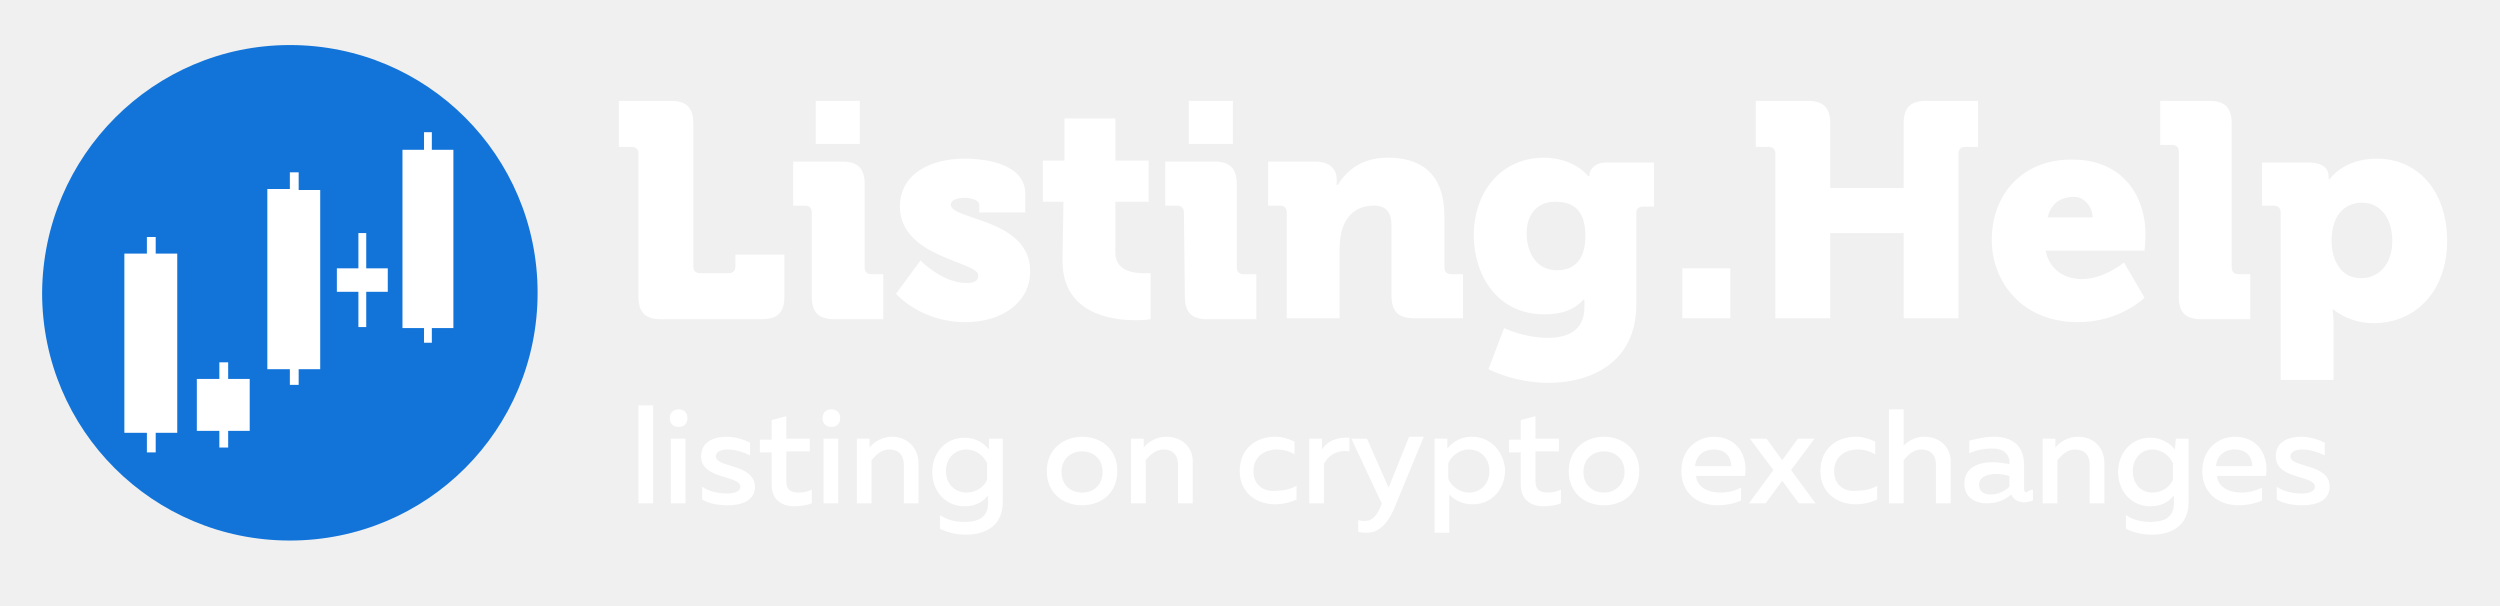
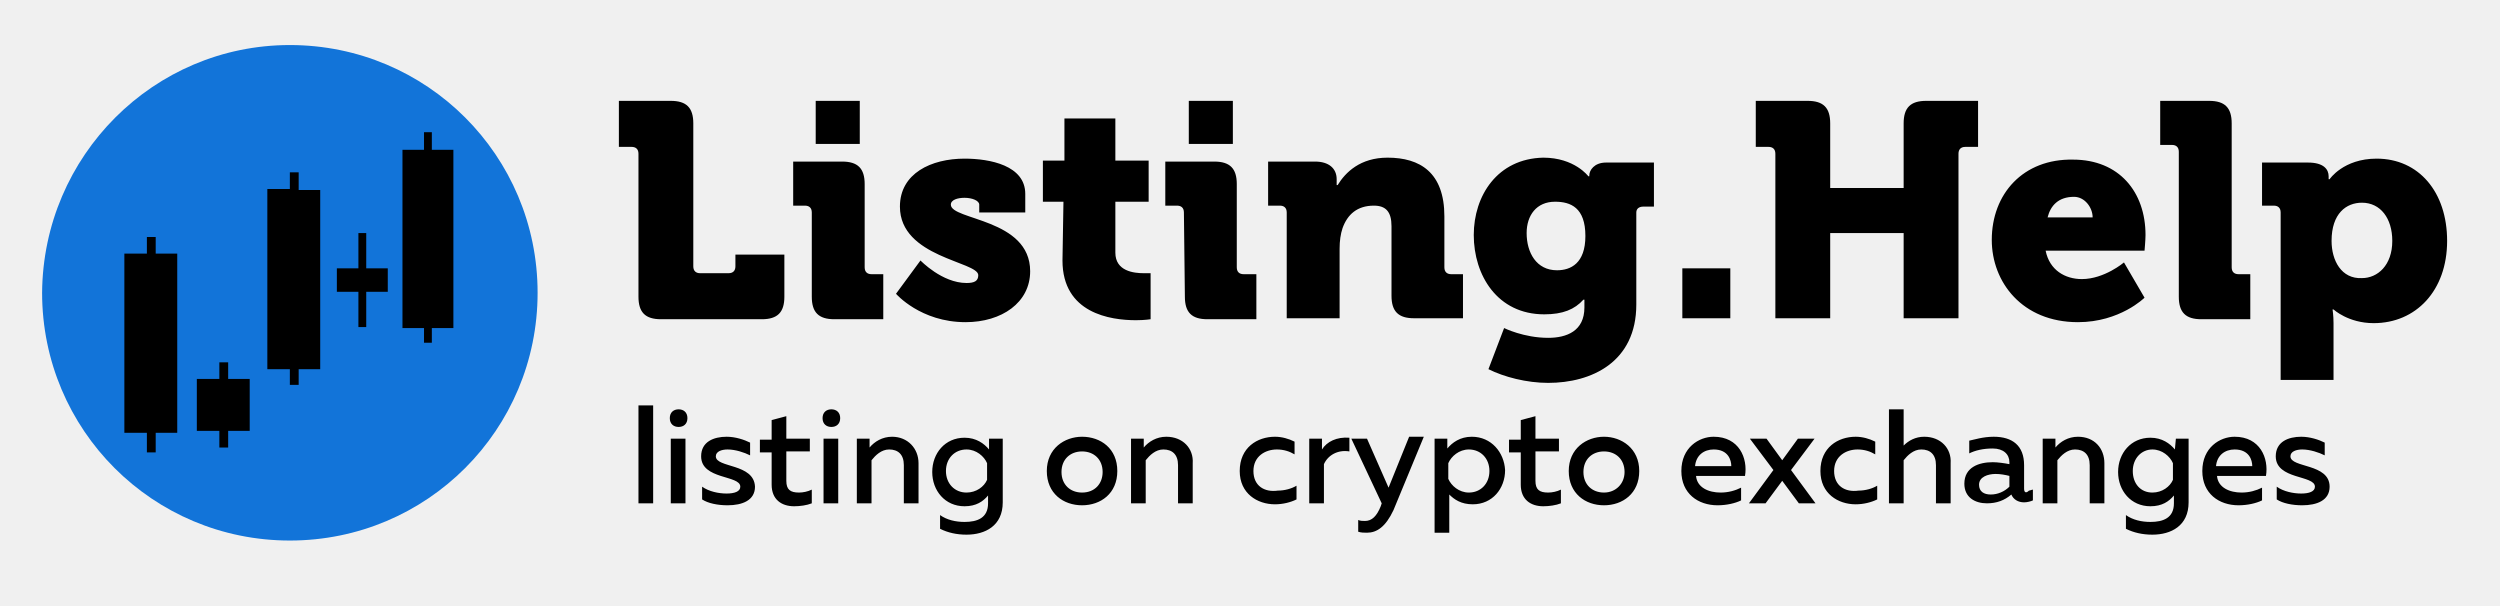
<svg xmlns="http://www.w3.org/2000/svg" version="1.1" id="Слой_1" x="0px" y="0px" viewBox="0 0 255.3 61.8" style="enable-background:new 0 0 255.3 61.8;" xml:space="preserve">
  <style type="text/css">
- 	.st0{fill-rule:evenodd;clip-rule:evenodd;fill:#FFFFFF;}
+ 	.st0{fill-rule:evenodd;clip-rule:evenodd;fill:#000;}
	.st1{fill-rule:evenodd;clip-rule:evenodd;fill:#1274D9;}
</style>
  <g id="Слой_2_00000126285125413525976760000010179002571087278744_">
    <path class="st0" d="M12.2,14.3L8.4,28.5v6.4l1.4,6.6l1,3.5l5,2.5l10.6,1.2c0,0,10.2-5.8,10.6-6c0.3-0.2,10.1-8.3,10.1-8.3l2.5-7.2   V18l-3.4-5.2l-3.7-2.5H23.6L12.2,14.3z" />
  </g>
  <g id="Слой_1_00000085211002845995635570000013257164243209558663_">
    <g>
      <path class="st1" d="M29.6,4.6c14,0,25.3,11.3,25.3,25.3c0,14-11.3,25.3-25.3,25.3c-14,0-25.3-11.3-25.3-25.3    C4.4,15.9,15.7,4.6,29.6,4.6 M30.5,17.6L30.5,17.6h-0.9v1.7h-2h-0.3v18.4h2.3v1.6h0.9v-1.6h2.2V19.4h-2.2V17.6z M34.7,27.4    L34.7,27.4h-0.3v2.4h2.2v3.6h0.8v-3.6h2.2v-2.4h-2.2v-3.6h-0.8v3.6H34.7z M41.4,15.3L41.4,15.3h-0.3v18.2h2.2V35h0.8v-1.5h2.2    V15.3h-2.2v-1.8h-0.8v1.8H41.4z M13,25.9L13,25.9h-0.3v18.3H15v2h0.9v-2h2.2V25.9h-2.2v-1.7H15v1.7H13z M20.4,38.7L20.4,38.7h-0.3    V44h2.3v1.7h0.9V44h2.2v-5.3h-2.2V37h-0.9v1.7C22.3,38.7,20.4,38.7,20.4,38.7z" />
      <path class="st0" d="M65.2,30.3c0,1.6,0.7,2.3,2.3,2.3h10.3c1.6,0,2.3-0.7,2.3-2.3V26h-5v1.2c0,0.4-0.2,0.7-0.7,0.7h-2.9    c-0.4,0-0.7-0.2-0.7-0.7V12.6c0-1.6-0.7-2.3-2.3-2.3h-5.3V15h1.3c0.4,0,0.7,0.2,0.7,0.7C65.2,15.7,65.2,30.3,65.2,30.3z     M83.3,14.7L83.3,14.7h4.5v-4.4h-4.5V14.7z M82.9,30.3L82.9,30.3c0,1.6,0.7,2.3,2.3,2.3h5V28H89c-0.4,0-0.7-0.2-0.7-0.7v-8.5    c0-1.6-0.7-2.3-2.3-2.3h-5V21h1.2c0.4,0,0.7,0.2,0.7,0.7V30.3z M91.5,30L91.5,30c0,0,2.5,2.9,7.1,2.9c3.7,0,6.6-2,6.6-5.2    c0-5.4-8.1-5.2-8.1-6.8c0-0.5,0.7-0.7,1.4-0.7c0.8,0,1.5,0.3,1.5,0.7v0.8h4.7v-1.9c0-2.9-3.6-3.6-6.2-3.6c-3.4,0-6.6,1.5-6.6,4.9    c0,5.2,8,5.6,8,7c0,0.6-0.4,0.8-1.2,0.8c-2.5,0-4.7-2.3-4.7-2.3L91.5,30z M108.5,26.6L108.5,26.6c0,5.4,4.9,6.1,7.5,6.1    c0.9,0,1.5-0.1,1.5-0.1v-4.7c0,0-0.3,0-0.7,0c-1,0-2.9-0.2-2.9-2.1v-5.2h3.4v-4.2h-3.4v-4.3h-5.2v4.3h-2.2v4.2h2.1L108.5,26.6    L108.5,26.6z M121.4,14.7L121.4,14.7h4.5v-4.4h-4.5V14.7z M121,30.3L121,30.3c0,1.6,0.7,2.3,2.3,2.3h5V28H127    c-0.4,0-0.7-0.2-0.7-0.7v-8.5c0-1.6-0.7-2.3-2.3-2.3h-5V21h1.2c0.4,0,0.7,0.2,0.7,0.7L121,30.3L121,30.3z M131.4,32.5L131.4,32.5    h5.4v-7.1c0-0.8,0.1-1.5,0.3-2.1c0.5-1.4,1.5-2.3,3.2-2.3c1.2,0,1.8,0.6,1.8,2.1v7.1c0,1.6,0.7,2.3,2.3,2.3h5V28h-1.2    c-0.4,0-0.7-0.2-0.7-0.7v-5.2c0-4.5-2.5-6-5.8-6c-2.8,0-4.3,1.5-5.1,2.8h-0.1c0,0,0-0.2,0-0.4v-0.2c0-1.1-0.8-1.8-2.2-1.8h-4.8V21    h1.2c0.4,0,0.7,0.2,0.7,0.7L131.4,32.5L131.4,32.5z M150.5,24L150.5,24c0,4.1,2.4,8.1,7.2,8.1c1.9,0,3.1-0.5,4-1.5h0.1    c0,0,0,0.4,0,0.6v0.2c0,2.4-1.8,3.1-3.7,3.1c-2.5,0-4.5-1-4.5-1l-1.6,4.2c1.6,0.8,3.9,1.4,6.1,1.4c4.4,0,9-2.1,9-8v-9.4    c0-0.4,0.3-0.6,0.7-0.6h1.1v-4.5h-4.9c-1.2,0-1.7,0.8-1.7,1.3V18h-0.1c0,0-1.4-1.9-4.6-1.9C152.9,16.2,150.5,20,150.5,24     M159,27.6L159,27.6c-2.1,0-3.1-1.8-3.1-3.8c0-1.8,1-3.2,2.9-3.2c1.6,0,3.1,0.6,3.1,3.5C161.9,26.9,160.4,27.6,159,27.6     M171.8,32.5L171.8,32.5h4.9v-5.1h-4.9V32.5z M181.3,32.5L181.3,32.5h5.6v-8.7h7.5v8.7h5.6V15.7c0-0.4,0.2-0.7,0.7-0.7h1.3v-4.7    h-5.3c-1.6,0-2.3,0.7-2.3,2.3v6.6h-7.5v-6.6c0-1.6-0.7-2.3-2.3-2.3h-5.3V15h1.3c0.4,0,0.7,0.2,0.7,0.7L181.3,32.5L181.3,32.5z     M203.4,24.5L203.4,24.5c0,4.3,3.1,8.4,8.8,8.4c4.3,0,6.8-2.5,6.8-2.5l-2.1-3.6c0,0-2,1.7-4.3,1.7c-1.7,0-3.3-0.9-3.7-2.9h10.1    c0,0,0.1-1.1,0.1-1.6c0-4.4-2.7-7.7-7.4-7.7C206.6,16.2,203.4,19.8,203.4,24.5 M209.1,22.2L209.1,22.2c0.3-1.2,1.1-2.1,2.7-2.1    c1.1,0,1.9,1.1,1.9,2.1H209.1z M222.5,30.3L222.5,30.3c0,1.6,0.7,2.3,2.3,2.3h5V28h-1.2c-0.4,0-0.7-0.2-0.7-0.7V12.6    c0-1.6-0.7-2.3-2.3-2.3h-5v4.5h1.2c0.4,0,0.7,0.2,0.7,0.7V30.3z M232.9,38.8L232.9,38.8h5.4v-5.8c0-0.8-0.1-1.4-0.1-1.4h0.1    c0,0,1.5,1.4,4.1,1.4c4.3,0,7.5-3.3,7.5-8.4c0-5-2.9-8.4-7.2-8.4c-3.4,0-4.8,2.1-4.8,2.1h-0.1v-0.3c0-0.7-0.5-1.4-2.1-1.4H231V21    h1.2c0.4,0,0.7,0.2,0.7,0.7L232.9,38.8L232.9,38.8z M238.1,24.6L238.1,24.6c0-2.8,1.5-3.9,3.1-3.9c1.9,0,3.1,1.6,3.1,3.9    c0,2.5-1.5,3.8-3.1,3.8C239.1,28.5,238.1,26.6,238.1,24.6" />
    </g>
    <g id="listing_on_crypto_exchanges_1_">
      <g>
        <path class="st0" d="M65.2,51.4h1.5v-10h-1.5V51.4z M68.6,51.4H70v-6.6h-1.5V51.4z M69.3,41.8c-0.5,0-0.9,0.3-0.9,0.9     c0,0.6,0.4,0.9,0.9,0.9c0.5,0,0.9-0.3,0.9-0.9C70.2,42.1,69.8,41.8,69.3,41.8z M73.1,46.6c0-0.5,0.6-0.7,1.2-0.7     c0.8,0,1.7,0.3,2.3,0.6v-1.3c-0.6-0.3-1.5-0.6-2.4-0.6c-1.3,0-2.6,0.5-2.6,2c0,2.4,4,1.9,4,3.1c0,0.5-0.6,0.7-1.4,0.7     s-1.8-0.2-2.5-0.7V51c0.6,0.4,1.6,0.6,2.6,0.6c1.5,0,2.8-0.5,2.8-1.9C77,47.3,73.1,47.8,73.1,46.6z M80.3,49.1v-3h2.4v-1.3h-2.4     v-2.3l-1.5,0.4v2h-1.2v1.3h1.2v3.3c0,1.5,1,2.2,2.3,2.2c0.6,0,1.3-0.1,1.8-0.3V50c-0.4,0.2-0.9,0.3-1.3,0.3     C80.7,50.3,80.3,50,80.3,49.1z M84.1,51.4h1.5v-6.6h-1.5L84.1,51.4L84.1,51.4z M84.9,41.8c-0.5,0-0.9,0.3-0.9,0.9     c0,0.6,0.4,0.9,0.9,0.9c0.5,0,0.9-0.3,0.9-0.9C85.8,42.1,85.4,41.8,84.9,41.8z M91.1,44.6c-1,0-1.8,0.5-2.3,1.1v-0.9h-1.3v6.6     h1.5v-4.4c0.4-0.5,1-1.1,1.8-1.1c0.9,0,1.5,0.5,1.5,1.6v3.9h1.5v-4.1C93.8,45.8,92.7,44.6,91.1,44.6z M101,45.9     c-0.5-0.6-1.3-1.2-2.5-1.2c-2,0-3.3,1.6-3.3,3.5c0,1.9,1.3,3.5,3.3,3.5c1.2,0,1.9-0.5,2.4-1.1v0.8c0,1.5-1.1,1.9-2.4,1.9     c-0.9,0-1.8-0.2-2.5-0.7V54c0.8,0.4,1.7,0.6,2.7,0.6c1.9,0,3.7-0.9,3.7-3.3v-6.5H101L101,45.9L101,45.9z M100.8,49     c-0.3,0.7-1.1,1.3-2.1,1.3c-1.2,0-2.1-0.9-2.1-2.2c0-1.3,0.9-2.2,2.1-2.2c1,0,1.8,0.7,2.1,1.4V49z M110.5,44.6     c-1.8,0-3.6,1.2-3.6,3.5c0,2.3,1.7,3.5,3.6,3.5c1.9,0,3.6-1.2,3.6-3.5C114.1,45.8,112.4,44.6,110.5,44.6z M110.5,50.3     c-1.2,0-2.1-0.8-2.1-2.1c0-1.3,0.9-2.1,2.1-2.1c1.2,0,2.1,0.8,2.1,2.1C112.6,49.4,111.8,50.3,110.5,50.3z M119.1,44.6     c-1,0-1.8,0.5-2.3,1.1v-0.9h-1.3v6.6h1.5v-4.4c0.4-0.5,1-1.1,1.8-1.1c0.9,0,1.5,0.5,1.5,1.6v3.9h1.5v-4.1     C121.9,45.8,120.8,44.6,119.1,44.6z M128,48.1c0-1.5,1.2-2.2,2.4-2.2c0.7,0,1.3,0.2,1.8,0.5v-1.3c-0.6-0.3-1.3-0.5-2-0.5     c-1.8,0-3.6,1.1-3.6,3.5c0,2.3,1.8,3.4,3.6,3.4c0.8,0,1.6-0.2,2.2-0.5v-1.4c-0.5,0.3-1.2,0.5-1.9,0.5     C129.1,50.3,128,49.6,128,48.1z M135,45.9v-1.1h-1.3v6.6h1.5v-4c0.4-0.9,1.4-1.5,2.6-1.3v-1.4C136.5,44.6,135.5,45.1,135,45.9z      M141.8,49.8l-2.2-5H138l3.1,6.6l-0.1,0.3c-0.4,1-0.9,1.5-1.6,1.5c-0.2,0-0.5,0-0.7-0.1v1.2c0.3,0.1,0.6,0.1,0.9,0.1     c1,0,1.9-0.6,2.7-2.3l3.1-7.5h-1.5L141.8,49.8z M150.3,44.6c-1.2,0-2,0.6-2.5,1.2v-1h-1.3v9.6h1.5v-3.9c0.5,0.5,1.2,1,2.4,1     c2,0,3.3-1.6,3.3-3.5C153.6,46.2,152.3,44.6,150.3,44.6z M150,50.3c-1,0-1.8-0.7-2.1-1.4v-1.6c0.3-0.7,1.1-1.4,2.1-1.4     c1.2,0,2.1,0.9,2.1,2.2C152.1,49.4,151.2,50.3,150,50.3z M156.8,49.1v-3h2.4v-1.3h-2.4v-2.3l-1.5,0.4v2h-1.2v1.3h1.2v3.3     c0,1.5,1,2.2,2.3,2.2c0.6,0,1.3-0.1,1.8-0.3V50c-0.4,0.2-0.9,0.3-1.3,0.3C157.2,50.3,156.8,50,156.8,49.1z M163.8,44.6     c-1.8,0-3.6,1.2-3.6,3.5c0,2.3,1.7,3.5,3.6,3.5c1.9,0,3.6-1.2,3.6-3.5C167.4,45.8,165.6,44.6,163.8,44.6z M163.8,50.3     c-1.2,0-2.1-0.8-2.1-2.1c0-1.3,0.9-2.1,2.1-2.1c1.2,0,2.1,0.8,2.1,2.1C165.9,49.4,165,50.3,163.8,50.3z M175,44.6     c-1.5,0-3.3,1.1-3.3,3.5c0,2.3,1.7,3.5,3.7,3.5c0.9,0,1.8-0.2,2.4-0.5v-1.3c-0.6,0.3-1.3,0.5-2.1,0.5c-1.2,0-2.4-0.5-2.5-1.7h5     C178.5,46.8,177.6,44.6,175,44.6z M176.8,47.6h-3.7c0.1-1.1,0.9-1.7,1.9-1.7C176.5,45.9,176.8,47,176.8,47.6z M185.3,44.8h-1.7     l-1.6,2.2l-1.6-2.2h-1.7l2.4,3.2l-2.5,3.4h1.7l1.7-2.3l1.7,2.3h1.7l-2.5-3.4L185.3,44.8z M187.3,48.1c0-1.5,1.2-2.2,2.4-2.2     c0.7,0,1.3,0.2,1.8,0.5v-1.3c-0.6-0.3-1.3-0.5-2-0.5c-1.8,0-3.6,1.1-3.6,3.5c0,2.3,1.8,3.4,3.6,3.4c0.8,0,1.6-0.2,2.2-0.5v-1.4     c-0.5,0.3-1.2,0.5-1.9,0.5C188.4,50.3,187.3,49.6,187.3,48.1z M196.5,44.6c-0.9,0-1.6,0.4-2.1,0.9v-3.7h-1.5v9.6h1.5v-4.4     c0.4-0.5,1-1.1,1.8-1.1c0.9,0,1.5,0.5,1.5,1.6v3.9h1.5v-4.1C199.3,45.8,198.2,44.6,196.5,44.6z M206.7,49.9v-2.4     c0-2-1.2-2.9-3.1-2.9c-1.1,0-2,0.3-2.5,0.4v1.3c0.6-0.3,1.4-0.5,2.4-0.5c1.1,0,1.7,0.6,1.7,1.4v0.2c-0.5-0.1-1.2-0.2-1.7-0.2     c-1.4,0-2.9,0.5-2.9,2.2c0,1.4,1.1,2,2.3,2c1,0,1.8-0.3,2.5-0.9c0.2,0.5,0.7,0.8,1.3,0.8c0.3,0,0.7-0.1,0.9-0.2v-1.1     c-0.1,0-0.3,0.1-0.4,0.1C206.9,50.4,206.7,50.3,206.7,49.9z M205.2,49.7c-0.5,0.5-1.2,0.8-1.9,0.8c-0.7,0-1.2-0.3-1.2-1     c0-0.8,0.9-1.1,1.7-1.1c0.5,0,1,0.1,1.4,0.2L205.2,49.7L205.2,49.7z M212.2,44.6c-1,0-1.8,0.5-2.3,1.1v-0.9h-1.3v6.6h1.5v-4.4     c0.4-0.5,1-1.1,1.8-1.1c0.9,0,1.5,0.5,1.5,1.6v3.9h1.5v-4.1C214.9,45.8,213.9,44.6,212.2,44.6z M222.1,45.9     c-0.5-0.6-1.3-1.2-2.5-1.2c-2,0-3.3,1.6-3.3,3.5c0,1.9,1.3,3.5,3.3,3.5c1.2,0,1.9-0.5,2.4-1.1v0.8c0,1.5-1.1,1.9-2.4,1.9     c-0.9,0-1.8-0.2-2.5-0.7V54c0.8,0.4,1.7,0.6,2.7,0.6c1.9,0,3.7-0.9,3.7-3.3v-6.5h-1.3L222.1,45.9L222.1,45.9z M221.9,49     c-0.3,0.7-1.1,1.3-2.1,1.3c-1.2,0-2-0.9-2-2.2c0-1.3,0.9-2.2,2-2.2c1,0,1.8,0.7,2.1,1.4V49z M228.2,44.6c-1.5,0-3.3,1.1-3.3,3.5     c0,2.3,1.7,3.5,3.7,3.5c0.9,0,1.8-0.2,2.4-0.5v-1.3c-0.6,0.3-1.3,0.5-2.1,0.5c-1.2,0-2.4-0.5-2.5-1.7h5     C231.7,46.8,230.8,44.6,228.2,44.6z M230,47.6h-3.7c0.1-1.1,0.9-1.7,1.9-1.7C229.7,45.9,230,47,230,47.6z M233.9,46.6     c0-0.5,0.6-0.7,1.2-0.7c0.8,0,1.7,0.3,2.3,0.6v-1.3c-0.6-0.3-1.5-0.6-2.4-0.6c-1.3,0-2.6,0.5-2.6,2c0,2.4,4,1.9,4,3.1     c0,0.5-0.6,0.7-1.4,0.7c-0.8,0-1.8-0.2-2.5-0.7V51c0.6,0.4,1.6,0.6,2.6,0.6c1.5,0,2.8-0.5,2.8-1.9     C237.9,47.3,233.9,47.8,233.9,46.6z" />
      </g>
    </g>
  </g>
</svg>
